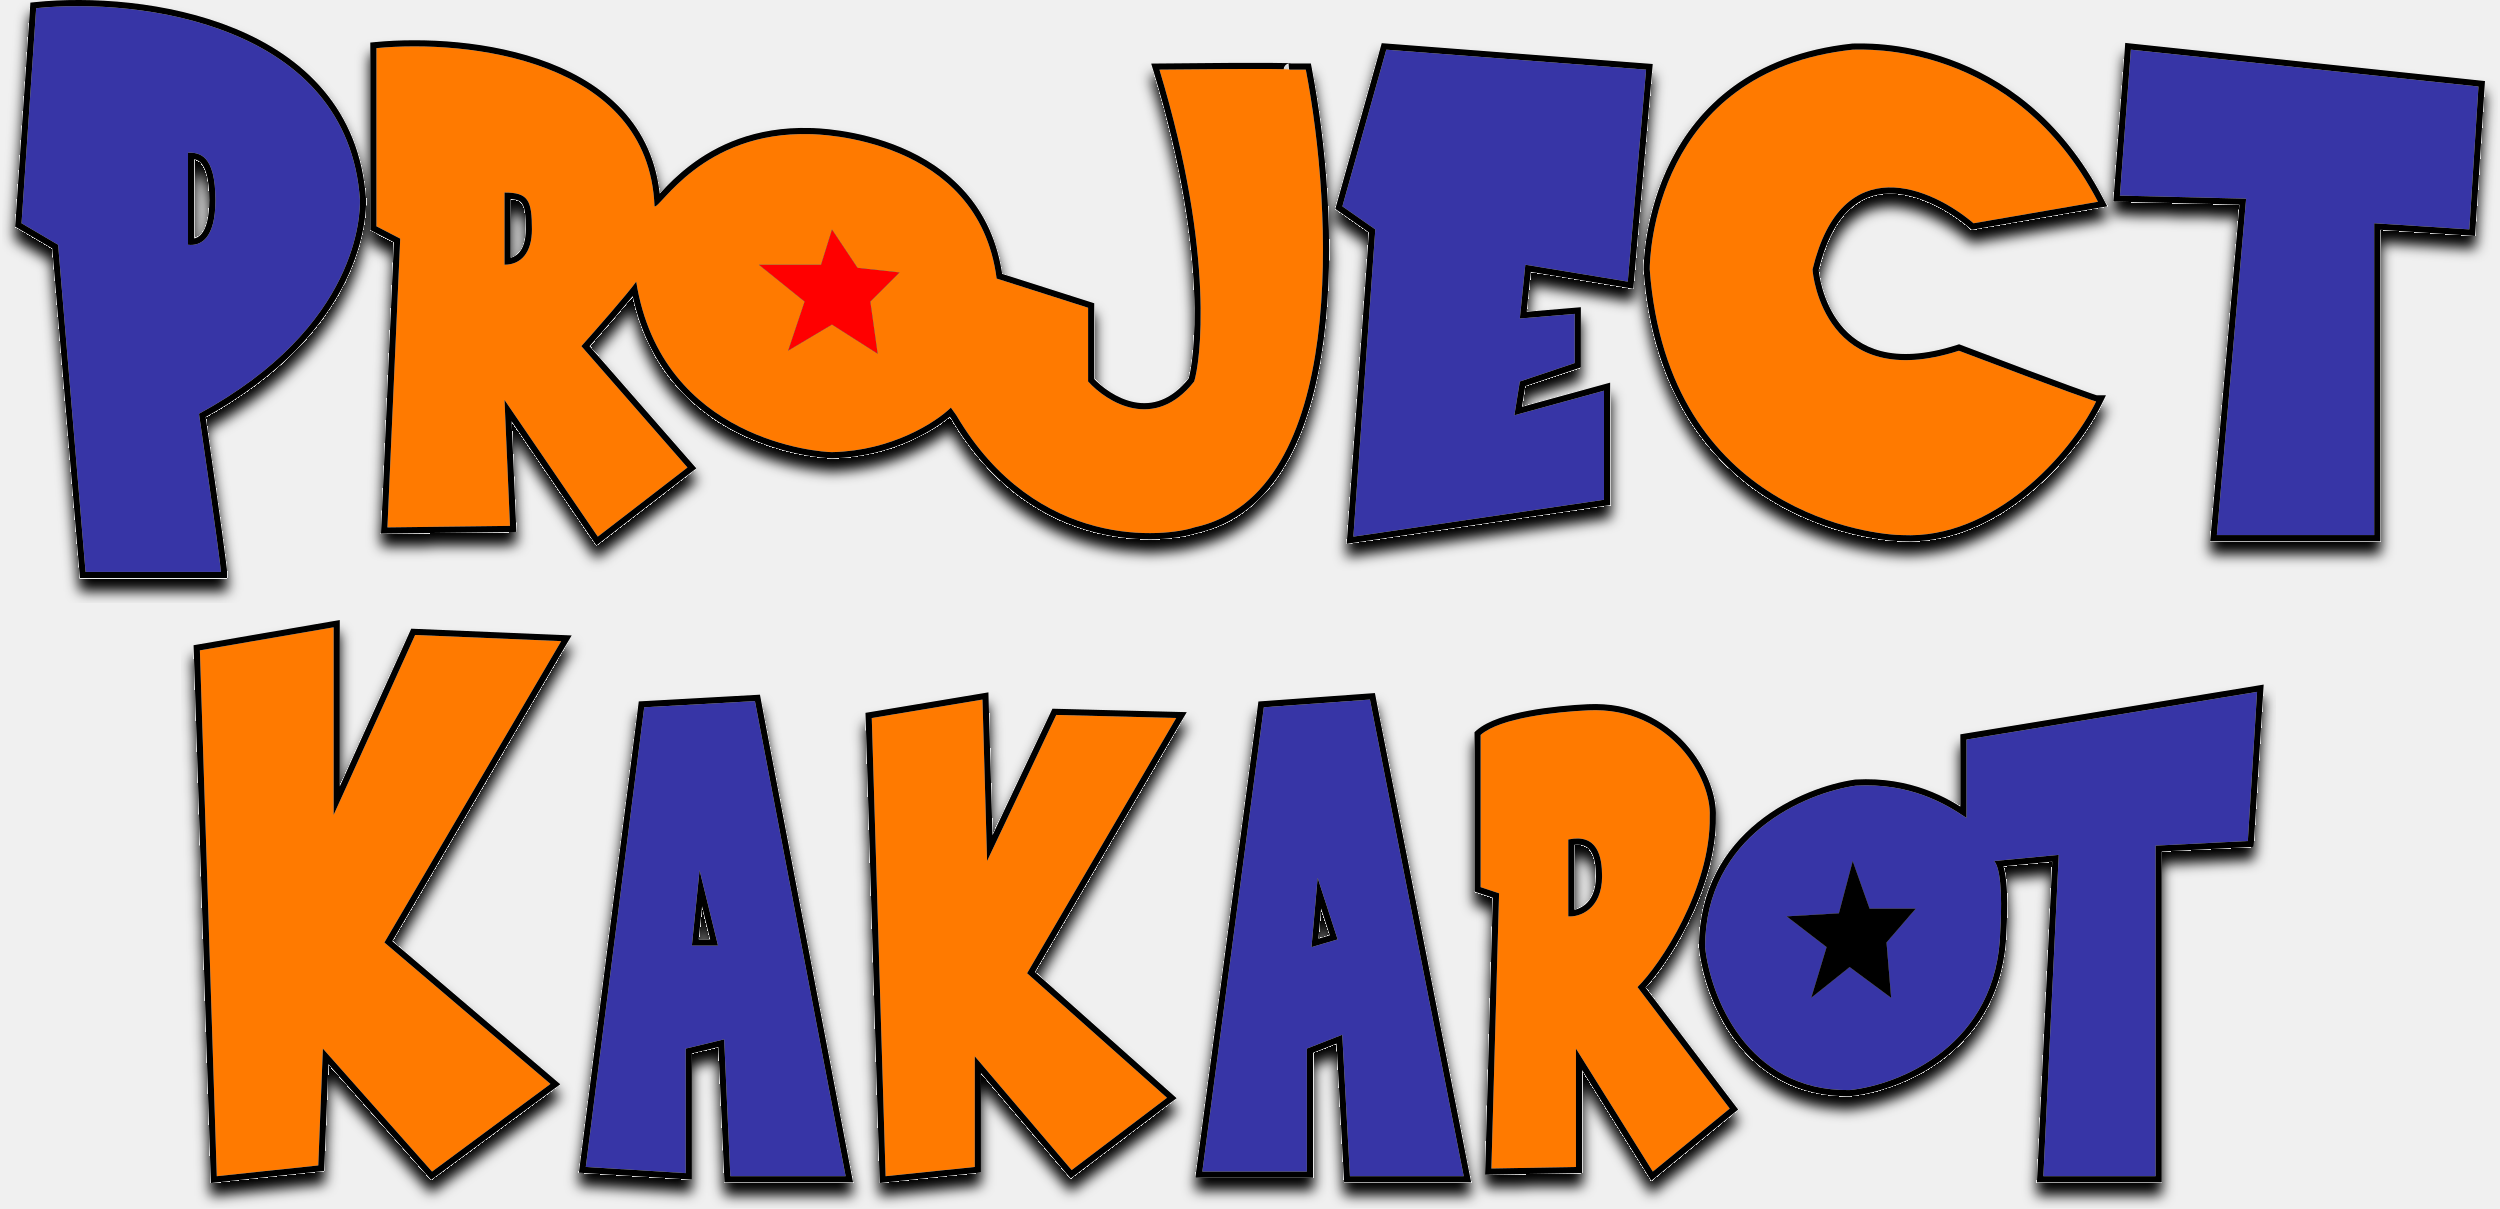
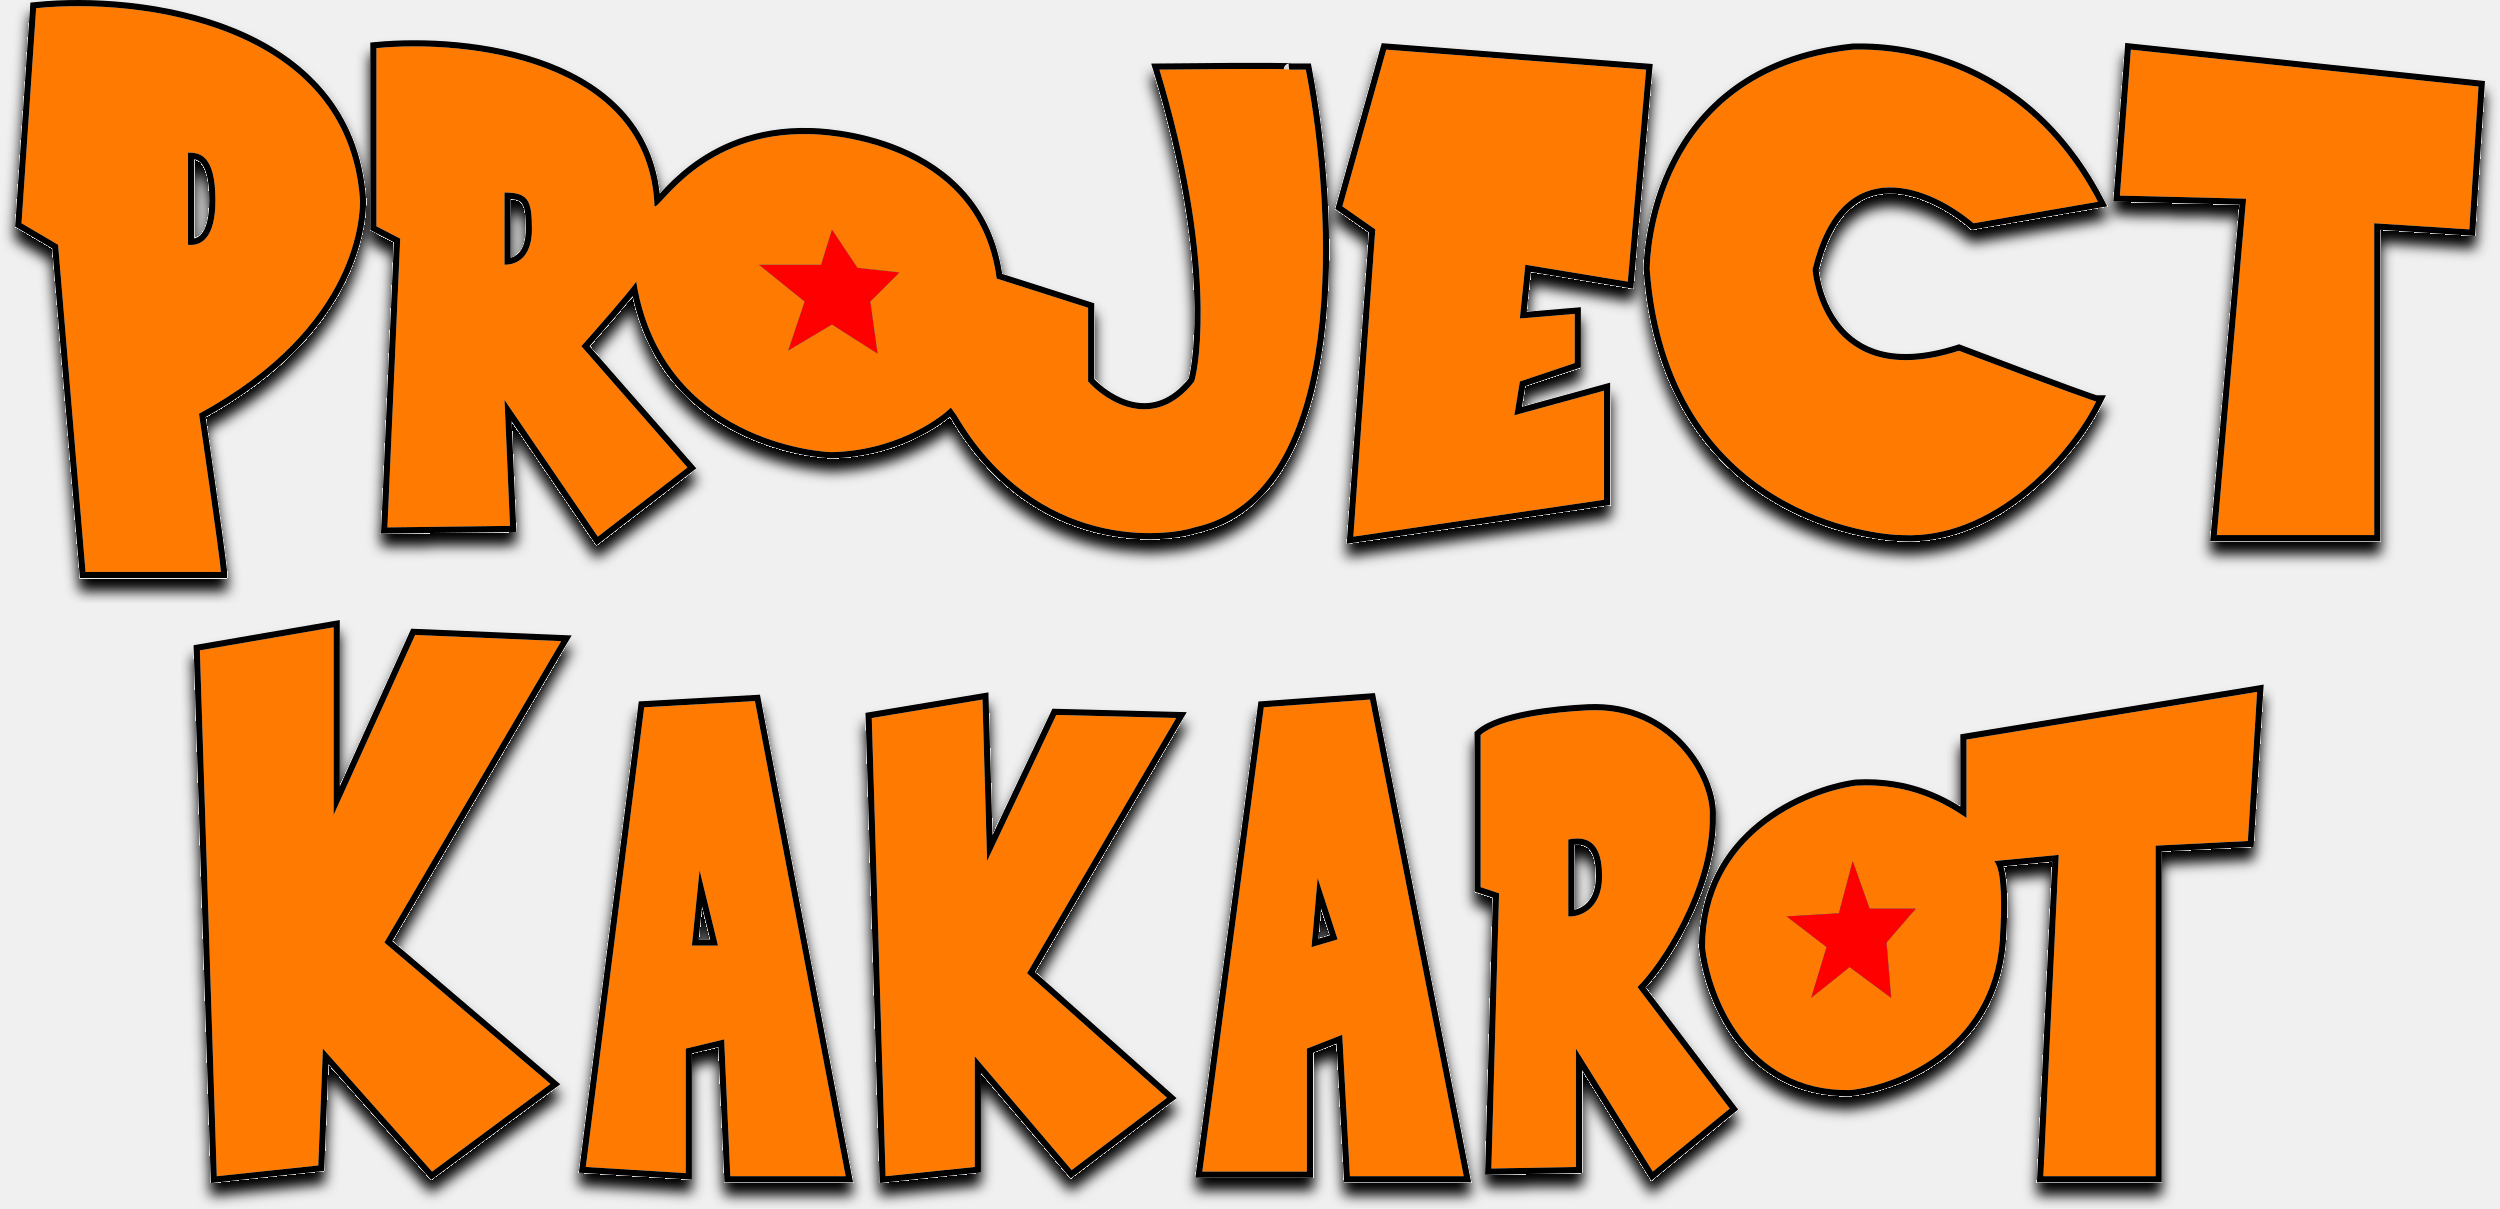
<svg xmlns="http://www.w3.org/2000/svg" width="813" height="393" viewBox="0 0 813 393" fill="none">
  <g filter="url(#filter0_d_2_2938)">
    <mask id="path-1-outside-1_2_2938" maskUnits="userSpaceOnUse" x="4" y="0" width="805" height="188" fill="black">
      <rect fill="white" x="4" width="805" height="188" />
      <path d="M266.987 86.09L270.557 74.601L278.886 87.089L292.57 88.588L283.051 98.079L285.43 115.064L270.557 105.573L256.278 114.065L261.633 98.079L246.76 86.09H266.987Z" />
      <path fill-rule="evenodd" clip-rule="evenodd" d="M324.101 90.586L353.848 100.078V124.056C359.996 130.883 375.504 140.441 388.354 124.056C390.139 118.561 395.494 83.593 377.051 22.648C414.175 22.248 420.679 22.481 419.291 22.648H424.646C433.371 67.773 438.329 160.723 388.354 171.513C379.43 174.51 337.19 179.506 311.013 135.046L309.228 132.548C304.468 137.211 290.071 146.636 270.557 147.035C266.987 147.035 215.228 143.538 206.899 91.585C204.043 95.582 193.81 107.238 189.051 112.566L223.557 152.031L194.405 174.51L164.063 130.051L165.848 171.014L125.987 171.513L130.152 77.598L122.418 73.602V15.654C151.768 12.823 210.944 19.151 212.848 67.108C214.633 68.106 228.316 42.63 263.418 43.629C265.797 43.629 318.152 44.628 324.101 90.586ZM270.557 74.601L266.987 86.09H246.76L261.633 98.079L256.278 114.065L270.557 105.573L285.43 115.064L283.051 98.079L292.57 88.588L278.886 87.089L270.557 74.601ZM164.063 86.09V62.611C171.797 62.611 172.987 65.109 172.987 74.601C172.987 82.204 169.418 86.09 164.063 86.09Z" />
      <path fill-rule="evenodd" clip-rule="evenodd" d="M71.848 186H27.823L18.899 79.596L7 72.603L11.759 2.666C45.671 -0.831 113.256 7.961 117.063 65.109C117.063 69.106 117.063 106.072 64.709 134.546C70.42 173.711 71.848 185.167 71.848 186ZM61.139 79.596V49.623C64.709 49.623 70.063 50.114 70.063 65.109C70.063 77.598 65.304 80.096 61.139 79.596Z" />
      <path d="M450.823 16.154L436.544 67.108L447.253 74.601L440.114 174.51L521.62 162.521V127.053L492.468 135.046L494.253 124.056L512.101 118.061V102.076L494.253 103.575L496.038 86.09L529.354 91.585L535.304 22.648L450.823 16.154Z" />
      <path d="M692.962 16.154L689.392 63.611L730.443 64.61L720.924 174.011H772.089V72.603L803.025 74.601L806 28.143L692.962 16.154Z" />
      <path d="M682.253 65.609L641.797 72.603C628.312 61.113 598.962 48.025 589.443 87.589C589.443 89.587 593.608 128.052 637.038 114.065C671.782 127.253 681.262 130.55 681.658 130.55C673.329 147.701 648.342 175.509 618.595 174.011C610.266 174.011 542.443 167.517 536.494 87.589C536.494 84.092 537.684 23.147 602.532 16.154C606.101 16.154 654.886 13.156 682.253 65.609Z" />
    </mask>
    <path d="M266.987 86.09L270.557 74.601L278.886 87.089L292.57 88.588L283.051 98.079L285.43 115.064L270.557 105.573L256.278 114.065L261.633 98.079L246.76 86.09H266.987Z" fill="#FF0000" />
    <path fill-rule="evenodd" clip-rule="evenodd" d="M324.101 90.586L353.848 100.078V124.056C359.996 130.883 375.504 140.441 388.354 124.056C390.139 118.561 395.494 83.593 377.051 22.648C414.175 22.248 420.679 22.481 419.291 22.648H424.646C433.371 67.773 438.329 160.723 388.354 171.513C379.43 174.51 337.19 179.506 311.013 135.046L309.228 132.548C304.468 137.211 290.071 146.636 270.557 147.035C266.987 147.035 215.228 143.538 206.899 91.585C204.043 95.582 193.81 107.238 189.051 112.566L223.557 152.031L194.405 174.51L164.063 130.051L165.848 171.014L125.987 171.513L130.152 77.598L122.418 73.602V15.654C151.768 12.823 210.944 19.151 212.848 67.108C214.633 68.106 228.316 42.63 263.418 43.629C265.797 43.629 318.152 44.628 324.101 90.586ZM270.557 74.601L266.987 86.09H246.76L261.633 98.079L256.278 114.065L270.557 105.573L285.43 115.064L283.051 98.079L292.57 88.588L278.886 87.089L270.557 74.601ZM164.063 86.09V62.611C171.797 62.611 172.987 65.109 172.987 74.601C172.987 82.204 169.418 86.09 164.063 86.09Z" fill="#FF7A00" />
-     <path fill-rule="evenodd" clip-rule="evenodd" d="M71.848 186H27.823L18.899 79.596L7 72.603L11.759 2.666C45.671 -0.831 113.256 7.961 117.063 65.109C117.063 69.106 117.063 106.072 64.709 134.546C70.42 173.711 71.848 185.167 71.848 186ZM61.139 79.596V49.623C64.709 49.623 70.063 50.114 70.063 65.109C70.063 77.598 65.304 80.096 61.139 79.596Z" fill="#3735A6" />
-     <path d="M450.823 16.154L436.544 67.108L447.253 74.601L440.114 174.51L521.62 162.521V127.053L492.468 135.046L494.253 124.056L512.101 118.061V102.076L494.253 103.575L496.038 86.09L529.354 91.585L535.304 22.648L450.823 16.154Z" fill="#3735A6" />
-     <path d="M692.962 16.154L689.392 63.611L730.443 64.61L720.924 174.011H772.089V72.603L803.025 74.601L806 28.143L692.962 16.154Z" fill="#3735A6" />
+     <path fill-rule="evenodd" clip-rule="evenodd" d="M71.848 186H27.823L18.899 79.596L7 72.603L11.759 2.666C45.671 -0.831 113.256 7.961 117.063 65.109C117.063 69.106 117.063 106.072 64.709 134.546C70.42 173.711 71.848 185.167 71.848 186ZM61.139 79.596V49.623C64.709 49.623 70.063 50.114 70.063 65.109C70.063 77.598 65.304 80.096 61.139 79.596Z" fill="#FF7A00" />
+     <path d="M450.823 16.154L436.544 67.108L447.253 74.601L440.114 174.51L521.62 162.521V127.053L492.468 135.046L494.253 124.056L512.101 118.061V102.076L494.253 103.575L496.038 86.09L529.354 91.585L535.304 22.648L450.823 16.154Z" fill="#FF7A00" />
+     <path d="M692.962 16.154L689.392 63.611L730.443 64.61L720.924 174.011H772.089V72.603L803.025 74.601L806 28.143L692.962 16.154Z" fill="#FF7A00" />
    <path d="M682.253 65.609L641.797 72.603C628.312 61.113 598.962 48.025 589.443 87.589C589.443 89.587 593.608 128.052 637.038 114.065C671.782 127.253 681.262 130.55 681.658 130.55C673.329 147.701 648.342 175.509 618.595 174.011C610.266 174.011 542.443 167.517 536.494 87.589C536.494 84.092 537.684 23.147 602.532 16.154C606.101 16.154 654.886 13.156 682.253 65.609Z" fill="#FF7A00" />
    <path d="M266.987 86.09V87.09H267.724L267.942 86.387L266.987 86.09ZM270.557 74.601L271.389 74.046L270.225 72.3L269.602 74.304L270.557 74.601ZM278.886 87.089L278.054 87.644L278.313 88.033L278.777 88.083L278.886 87.089ZM292.57 88.588L293.276 89.296L294.755 87.821L292.678 87.594L292.57 88.588ZM283.051 98.079L282.345 97.371L281.991 97.724L282.06 98.218L283.051 98.079ZM285.43 115.064L284.892 115.907L286.722 117.075L286.421 114.925L285.43 115.064ZM270.557 105.573L271.095 104.73L270.575 104.398L270.046 104.713L270.557 105.573ZM256.278 114.065L255.33 113.747L254.475 116.301L256.79 114.924L256.278 114.065ZM261.633 98.079L262.581 98.397L262.802 97.737L262.26 97.301L261.633 98.079ZM246.76 86.09V85.09H243.926L246.132 86.869L246.76 86.09ZM267.942 86.387L271.512 74.897L269.602 74.304L266.032 85.794L267.942 86.387ZM269.725 75.156L278.054 87.644L279.718 86.534L271.389 74.046L269.725 75.156ZM278.777 88.083L292.461 89.582L292.678 87.594L278.995 86.095L278.777 88.083ZM291.864 87.88L282.345 97.371L283.757 98.788L293.276 89.296L291.864 87.88ZM282.06 98.218L284.44 115.203L286.421 114.925L284.041 97.941L282.06 98.218ZM285.968 114.221L271.095 104.73L270.019 106.416L284.892 115.907L285.968 114.221ZM270.046 104.713L255.767 113.206L256.79 114.924L271.068 106.432L270.046 104.713ZM257.227 114.383L262.581 98.397L260.685 97.762L255.33 113.747L257.227 114.383ZM262.26 97.301L247.387 85.312L246.132 86.869L261.005 98.858L262.26 97.301ZM246.76 87.09H266.987V85.09H246.76V87.09ZM324.101 90.586L322.118 90.843L322.281 92.105L323.493 92.492L324.101 90.586ZM353.848 100.078H355.848V98.617L354.456 98.172L353.848 100.078ZM353.848 124.056H351.848V124.824L352.362 125.394L353.848 124.056ZM388.354 124.056L389.928 125.29L390.147 125.011L390.257 124.674L388.354 124.056ZM377.051 22.648L377.029 20.648L374.365 20.676L375.136 23.227L377.051 22.648ZM419.291 22.648L419.053 20.662L419.291 24.648V22.648ZM424.646 22.648L426.609 22.268L426.296 20.648H424.646V22.648ZM388.354 171.513L387.932 169.558L387.823 169.582L387.718 169.617L388.354 171.513ZM311.013 135.046L312.736 134.031L312.691 133.955L312.64 133.883L311.013 135.046ZM450.823 16.154L450.976 14.159L449.34 14.034L448.897 15.614L450.823 16.154ZM436.544 67.108L434.618 66.568L434.236 67.933L435.398 68.746L436.544 67.108ZM447.253 74.601L449.248 74.743L449.329 73.612L448.4 72.962L447.253 74.601ZM440.114 174.51L438.119 174.368L437.942 176.851L440.405 176.489L440.114 174.51ZM521.62 162.521L521.911 164.5L523.62 164.249V162.521H521.62ZM521.62 127.053H523.62V124.431L521.091 125.124L521.62 127.053ZM492.468 135.046L490.494 134.725L489.995 137.798L492.997 136.975L492.468 135.046ZM494.253 124.056L493.616 122.16L492.472 122.544L492.279 123.735L494.253 124.056ZM512.101 118.061L512.738 119.957L514.101 119.499V118.061H512.101ZM512.101 102.076H514.101V99.901L511.934 100.083L512.101 102.076ZM494.253 103.575L492.264 103.371L492.019 105.769L494.421 105.567L494.253 103.575ZM496.038 86.09L496.363 84.117L494.264 83.771L494.048 85.887L496.038 86.09ZM529.354 91.585L529.029 93.559L531.161 93.91L531.347 91.757L529.354 91.585ZM535.304 22.648L537.296 22.82L537.47 20.808L535.457 20.654L535.304 22.648ZM682.253 65.609L682.594 67.58L685.294 67.113L684.026 64.684L682.253 65.609ZM641.797 72.603L640.5 74.125L641.214 74.733L642.138 74.573L641.797 72.603ZM589.443 87.589L587.499 87.121L587.443 87.352V87.589H589.443ZM637.038 114.065L637.748 112.195L637.092 111.946L636.425 112.161L637.038 114.065ZM681.658 130.55L683.457 131.424L684.853 128.55H681.658V130.55ZM618.595 174.011L618.696 172.013L618.645 172.011H618.595V174.011ZM536.494 87.589H534.494V87.663L534.499 87.737L536.494 87.589ZM602.532 16.154V14.153H602.424L602.317 14.165L602.532 16.154ZM692.962 16.154L693.173 14.165L691.122 13.947L690.968 16.003L692.962 16.154ZM689.392 63.611L687.398 63.461L687.24 65.559L689.344 65.61L689.392 63.611ZM730.443 64.61L732.436 64.783L732.62 62.662L730.492 62.61L730.443 64.61ZM720.924 174.011L718.932 173.837L718.742 176.011H720.924V174.011ZM772.089 174.011V176.011H774.089V174.011H772.089ZM772.089 72.603L772.218 70.607L770.089 70.469V72.603H772.089ZM803.025 74.601L802.896 76.597L804.893 76.725L805.021 74.728L803.025 74.601ZM806 28.143L807.996 28.27L808.118 26.356L806.211 26.154L806 28.143ZM61.139 49.623V47.623H59.139V49.623H61.139ZM61.139 79.596H59.139V81.371L60.901 81.582L61.139 79.596ZM71.848 186V188H73.848V186H71.848ZM27.823 186L25.83 186.167L25.983 188H27.823V186ZM18.899 79.596L20.892 79.429L20.805 78.397L19.912 77.872L18.899 79.596ZM7 72.603L5.005 72.467L4.921 73.7L5.987 74.327L7 72.603ZM11.759 2.666L11.554 0.676L9.879 0.849L9.764 2.53L11.759 2.666ZM117.063 65.109H119.063V65.043L119.059 64.976L117.063 65.109ZM64.709 134.546L63.753 132.79L62.529 133.456L62.73 134.835L64.709 134.546ZM309.228 132.548L310.855 131.386L309.497 129.485L307.828 131.12L309.228 132.548ZM270.557 147.035V149.035H270.577L270.598 149.035L270.557 147.035ZM206.899 91.585L208.874 91.269L208.103 86.46L205.271 90.422L206.899 91.585ZM189.051 112.566L187.559 111.234L186.382 112.552L187.545 113.883L189.051 112.566ZM223.557 152.031L224.778 153.615L226.463 152.316L225.063 150.714L223.557 152.031ZM194.405 174.51L192.753 175.638L193.948 177.388L195.626 176.094L194.405 174.51ZM164.063 130.051L165.715 128.923L161.76 123.127L162.065 130.138L164.063 130.051ZM165.848 171.014L165.873 173.013L167.936 172.988L167.846 170.926L165.848 171.014ZM125.987 171.513L123.989 171.424L123.896 173.539L126.012 173.513L125.987 171.513ZM130.152 77.598L132.15 77.687L132.207 76.409L131.07 75.821L130.152 77.598ZM122.418 73.602H120.418V74.819L121.5 75.378L122.418 73.602ZM122.418 15.654L122.226 13.663L120.418 13.838V15.654H122.418ZM212.848 67.108L210.85 67.187L210.894 68.306L211.871 68.853L212.848 67.108ZM263.418 43.629L263.361 45.628L263.389 45.629H263.418V43.629ZM164.063 62.611V60.611H162.063V62.611H164.063ZM164.063 86.09H162.063V88.09H164.063V86.09ZM323.493 92.492L353.24 101.983L354.456 98.172L324.709 88.681L323.493 92.492ZM351.848 100.078V124.056H355.848V100.078H351.848ZM352.362 125.394C355.621 129.014 361.398 133.423 368.212 134.725C371.657 135.383 375.378 135.247 379.129 133.793C382.876 132.341 386.534 129.619 389.928 125.29L386.781 122.822C383.75 126.686 380.65 128.914 377.683 130.064C374.72 131.213 371.77 131.333 368.963 130.796C363.274 129.709 358.223 125.925 355.334 122.718L352.362 125.394ZM390.257 124.674C391.254 121.602 393.035 111.215 392.286 94.058C391.535 76.838 388.233 52.694 378.965 22.068L375.136 23.227C384.311 53.546 387.554 77.359 388.29 94.233C389.029 111.17 387.239 121.015 386.452 123.438L390.257 124.674ZM377.072 24.648C395.632 24.448 406.526 24.406 412.603 24.435C415.648 24.45 417.462 24.482 418.419 24.52C418.958 24.541 419.088 24.56 419.037 24.551C419.016 24.547 418.961 24.536 418.889 24.516C418.846 24.504 418.655 24.451 418.435 24.32C418.387 24.292 417.349 23.706 417.47 22.421C417.526 21.824 417.827 21.424 418.018 21.225C418.208 21.028 418.395 20.915 418.489 20.863C418.679 20.759 418.84 20.713 418.882 20.701C418.946 20.683 418.995 20.673 419.015 20.669C419.056 20.661 419.074 20.659 419.053 20.662L419.529 24.633C419.595 24.625 419.685 24.613 419.78 24.595C419.788 24.593 420.099 24.543 420.417 24.368C420.517 24.314 420.708 24.199 420.9 23.998C421.094 23.797 421.396 23.395 421.452 22.795C421.574 21.504 420.531 20.913 420.475 20.879C420.246 20.743 420.04 20.685 419.978 20.667C419.887 20.641 419.808 20.625 419.758 20.616C419.472 20.564 419.031 20.541 418.576 20.523C417.544 20.482 415.671 20.45 412.623 20.435C406.514 20.406 395.594 20.448 377.029 20.648L377.072 24.648ZM419.291 24.648H424.646V20.648H419.291V24.648ZM422.682 23.027C427.02 45.463 430.409 79.754 426.529 109.699C424.589 124.675 420.848 138.419 414.611 149.033C408.401 159.601 399.763 167.004 387.932 169.558L388.777 173.468C401.934 170.627 411.416 162.365 418.059 151.06C424.676 139.801 428.52 125.465 430.496 110.213C434.449 79.704 430.997 44.958 426.609 22.268L422.682 23.027ZM387.718 169.617C383.622 170.993 371.229 172.975 356.663 169.142C342.189 165.333 325.539 155.776 312.736 134.031L309.289 136.061C322.664 158.776 340.222 168.951 355.644 173.01C370.973 177.044 384.163 175.031 388.991 173.409L387.718 169.617ZM448.897 15.614L434.618 66.568L438.47 67.647L452.749 16.693L448.897 15.614ZM435.398 68.746L446.107 76.239L448.4 72.962L437.691 65.469L435.398 68.746ZM445.258 74.458L438.119 174.368L442.109 174.653L449.248 74.743L445.258 74.458ZM440.405 176.489L521.911 164.5L521.329 160.542L439.823 172.532L440.405 176.489ZM523.62 162.521V127.053H519.62V162.521H523.62ZM521.091 125.124L491.94 133.117L492.997 136.975L522.149 128.982L521.091 125.124ZM494.443 135.367L496.227 124.377L492.279 123.735L490.494 134.725L494.443 135.367ZM494.89 125.952L512.738 119.957L511.465 116.165L493.616 122.16L494.89 125.952ZM514.101 118.061V102.076H510.101V118.061H514.101ZM511.934 100.083L494.086 101.582L494.421 105.567L512.269 104.069L511.934 100.083ZM496.243 103.778L498.028 86.293L494.048 85.887L492.264 103.371L496.243 103.778ZM495.713 88.064L529.029 93.559L529.68 89.612L496.363 84.117L495.713 88.064ZM531.347 91.757L537.296 22.82L533.311 22.476L527.362 91.413L531.347 91.757ZM535.457 20.654L450.976 14.159L450.669 18.148L535.151 24.642L535.457 20.654ZM681.912 63.638L641.457 70.632L642.138 74.573L682.594 67.58L681.912 63.638ZM643.095 71.08C636.204 65.21 625.023 58.697 614.086 58.951C608.528 59.08 603.05 60.962 598.353 65.502C593.693 70.007 589.934 76.998 587.499 87.121L591.388 88.057C593.711 78.398 597.191 72.188 601.133 68.379C605.038 64.604 609.525 63.058 614.179 62.95C623.669 62.73 633.905 68.506 640.5 74.125L643.095 71.08ZM587.443 87.589C587.443 88.329 587.747 91.301 588.852 95.095C589.968 98.924 591.943 103.743 595.39 108.068C598.856 112.417 603.805 116.254 610.781 118.047C617.736 119.835 626.535 119.549 637.651 115.969L636.425 112.161C625.826 115.575 617.818 115.726 611.777 114.173C605.758 112.626 601.522 109.344 598.518 105.575C595.495 101.782 593.715 97.485 592.693 93.976C592.183 92.229 591.868 90.697 591.681 89.551C591.587 88.979 591.526 88.507 591.489 88.159C591.471 87.984 591.459 87.844 591.451 87.74C591.443 87.627 591.443 87.583 591.443 87.589H587.443ZM636.328 115.935C653.704 122.53 664.768 126.655 671.542 129.131C674.927 130.369 677.247 131.198 678.75 131.719C679.5 131.978 680.058 132.165 680.447 132.289C680.639 132.35 680.807 132.401 680.944 132.439C681.011 132.457 681.09 132.477 681.17 132.495C681.198 132.501 681.408 132.55 681.658 132.55V128.55C681.8 128.55 681.906 128.566 681.935 128.571C681.978 128.577 682.008 128.584 682.018 128.586C682.037 128.59 682.036 128.59 682.003 128.581C681.94 128.564 681.83 128.531 681.657 128.476C681.317 128.368 680.797 128.194 680.06 127.939C678.588 127.429 676.292 126.609 672.915 125.375C666.164 122.906 655.116 118.788 637.748 112.195L636.328 115.935ZM679.859 129.676C675.824 137.985 667.681 148.993 656.9 157.72C646.118 166.446 632.906 172.729 618.696 172.013L618.494 176.008C634.031 176.791 648.185 169.919 659.417 160.829C670.648 151.738 679.163 140.267 683.457 131.424L679.859 129.676ZM618.595 172.011C614.689 172.011 596.045 170.439 577.706 159.073C559.487 147.782 541.414 126.741 538.488 87.441L534.499 87.737C537.523 128.365 556.336 150.535 575.598 162.473C594.74 174.336 614.172 176.011 618.595 176.011V172.011ZM538.494 87.589C538.494 85.975 538.781 70.229 546.978 54.088C555.114 38.068 571.075 21.558 602.746 18.142L602.317 14.165C569.14 17.743 552.083 35.202 543.411 52.277C534.802 69.231 534.494 85.706 534.494 87.589H538.494ZM602.532 18.154C606.07 18.154 653.695 15.197 680.48 66.534L684.026 64.684C656.077 11.116 606.132 14.153 602.532 14.153V18.154ZM690.968 16.003L687.398 63.461L691.387 63.761L694.956 16.303L690.968 16.003ZM689.344 65.61L730.394 66.609L730.492 62.61L689.441 61.611L689.344 65.61ZM728.451 64.436L718.932 173.837L722.917 174.184L732.436 64.783L728.451 64.436ZM720.924 176.011H772.089V172.011H720.924V176.011ZM774.089 174.011V72.603H770.089V174.011H774.089ZM771.96 74.598L802.896 76.597L803.154 72.605L772.218 70.607L771.96 74.598ZM805.021 74.728L807.996 28.27L804.004 28.015L801.029 74.473L805.021 74.728ZM806.211 26.154L693.173 14.165L692.751 18.142L805.789 30.131L806.211 26.154ZM59.139 49.623V79.596H63.139V49.623H59.139ZM71.848 184H27.823V188H71.848V184ZM29.816 185.833L20.892 79.429L16.906 79.763L25.83 186.167L29.816 185.833ZM19.912 77.872L8.013 70.878L5.987 74.327L17.885 81.32L19.912 77.872ZM8.995 72.738L13.755 2.801L9.764 2.53L5.005 72.467L8.995 72.738ZM11.965 4.655C28.693 2.93 53.715 4.25 74.938 12.995C96.078 21.705 113.229 37.651 115.068 65.242L119.059 64.976C117.09 35.419 98.545 18.395 76.462 9.296C54.463 0.232 28.738 -1.096 11.554 0.676L11.965 4.655ZM115.063 65.109C115.063 66.945 115.082 76.845 108.724 89.766C102.374 102.673 89.59 118.738 63.753 132.79L65.664 136.303C92.182 121.881 105.576 105.226 112.314 91.532C119.045 77.851 119.063 67.27 119.063 65.109H115.063ZM62.73 134.835C65.585 154.414 67.369 167.063 68.439 174.918C68.974 178.846 69.329 181.571 69.551 183.362C69.662 184.259 69.738 184.915 69.787 185.369C69.841 185.877 69.848 186.026 69.848 186H73.848C73.848 185.633 73.734 184.593 73.521 182.871C73.296 181.057 72.938 178.314 72.402 174.378C71.33 166.505 69.544 153.843 66.688 134.258L62.73 134.835ZM312.64 133.883L310.855 131.386L307.601 133.711L309.385 136.209L312.64 133.883ZM307.828 131.12C303.378 135.479 289.45 144.648 270.516 145.036L270.598 149.035C290.692 148.623 305.558 138.943 310.627 133.977L307.828 131.12ZM270.557 145.035C268.997 145.035 255.497 144.2 241.422 137.012C227.442 129.871 212.917 116.491 208.874 91.269L204.924 91.902C209.209 118.632 224.729 132.977 239.603 140.574C254.383 148.122 268.547 149.035 270.557 149.035V145.035ZM205.271 90.422C202.495 94.308 192.355 105.865 187.559 111.234L190.542 113.899C195.265 108.611 205.591 96.856 208.526 92.748L205.271 90.422ZM187.545 113.883L222.051 153.347L225.063 150.714L190.556 111.25L187.545 113.883ZM222.336 150.447L193.184 172.927L195.626 176.094L224.778 153.615L222.336 150.447ZM196.057 173.383L165.715 128.923L162.411 131.178L192.753 175.638L196.057 173.383ZM162.065 130.138L163.85 171.101L167.846 170.926L166.061 129.964L162.065 130.138ZM165.823 169.014L125.962 169.513L126.012 173.513L165.873 173.013L165.823 169.014ZM127.985 171.602L132.15 77.687L128.154 77.509L123.989 171.424L127.985 171.602ZM131.07 75.821L123.336 71.825L121.5 75.378L129.234 79.375L131.07 75.821ZM124.418 73.602V15.654H120.418V73.602H124.418ZM122.61 17.645C137.091 16.248 158.886 17.126 177.205 24.201C195.446 31.246 209.94 44.271 210.85 67.187L214.847 67.028C213.852 41.987 197.807 27.87 178.646 20.47C159.563 13.1 137.095 12.229 122.226 13.663L122.61 17.645ZM211.871 68.853C212.488 69.198 213.104 69.168 213.514 69.071C213.897 68.98 214.202 68.809 214.397 68.685C214.789 68.436 215.168 68.091 215.491 67.775C216.149 67.133 217.033 66.151 218.029 65.084C220.081 62.884 222.967 59.918 226.851 56.959C234.594 51.059 246.354 45.144 263.361 45.628L263.475 41.63C245.381 41.114 232.748 47.438 224.427 53.777C220.28 56.937 217.216 60.091 215.104 62.356C214.017 63.521 213.266 64.358 212.697 64.913C212.563 65.044 212.457 65.142 212.373 65.213C212.286 65.287 212.248 65.312 212.252 65.31C212.255 65.307 212.283 65.29 212.331 65.267C212.378 65.245 212.466 65.209 212.588 65.18C212.839 65.12 213.32 65.079 213.825 65.362L211.871 68.853ZM263.418 45.629C264.491 45.629 277.866 45.871 291.64 51.714C305.337 57.525 319.261 68.778 322.118 90.843L326.085 90.329C322.992 66.436 307.764 54.21 293.202 48.032C278.716 41.886 264.724 41.629 263.418 41.629V45.629ZM162.063 62.611V86.09H166.063V62.611H162.063ZM164.063 88.09C167.263 88.09 170.096 86.906 172.085 84.458C174.031 82.064 174.987 78.687 174.987 74.601H170.987C170.987 78.118 170.159 80.486 168.981 81.936C167.847 83.332 166.218 84.09 164.063 84.09V88.09ZM174.987 74.601C174.987 72.207 174.914 70.151 174.659 68.43C174.405 66.715 173.949 65.167 173.066 63.902C171.181 61.203 167.984 60.611 164.063 60.611V64.612C167.876 64.612 169.141 65.269 169.786 66.192C170.167 66.738 170.492 67.594 170.702 69.016C170.912 70.434 170.987 72.249 170.987 74.601H174.987ZM60.901 81.582C63.504 81.894 66.483 81.255 68.72 78.478C70.852 75.832 72.063 71.535 72.063 65.109H68.063C68.063 71.172 66.895 74.368 65.606 75.969C64.422 77.438 62.939 77.798 61.377 77.61L60.901 81.582ZM72.063 65.109C72.063 57.484 70.724 52.976 68.431 50.41C66.027 47.72 62.99 47.623 61.139 47.623V51.623C62.858 51.623 64.283 51.772 65.449 53.076C66.725 54.505 68.063 57.74 68.063 65.109H72.063Z" fill="black" mask="url(#path-1-outside-1_2_2938)" />
  </g>
  <g filter="url(#filter1_d_2_2938)">
    <mask id="path-3-outside-2_2_2938" maskUnits="userSpaceOnUse" x="62" y="201" width="675" height="184" fill="black">
      <rect fill="white" x="62" y="201" width="675" height="184" />
      <path d="M65 211.5L70.5 382.5L103.5 379L105 341L140.5 381L179 352.5L125 306.5L182.5 208.5L135 206.5L108.5 265V204L65 211.5Z" />
      <path fill-rule="evenodd" clip-rule="evenodd" d="M209.5 230L245.5 228L275 382.5H237.5L235.5 338L223 341V381.5L190.5 379.5L209.5 230ZM233.5 307.5L227.5 283L225 307.5H233.5Z" />
      <path d="M283.5 233.5L319.5 227.5L321 280L343.5 232.5L382.5 233.5L334 316.5L379.5 357L348.5 380.5L317 343.5V379.5L288 382.5L283.5 233.5Z" />
      <path fill-rule="evenodd" clip-rule="evenodd" d="M411 230L445.5 227.5L476 382.5H439L436.5 336.5L425 341V381H391L411 230ZM435 305.5L428.5 285.5L426.5 308L435 305.5Z" />
      <path fill-rule="evenodd" clip-rule="evenodd" d="M481.5 239V288.5L487.5 290.5L485 380L512.5 379.5V341L537.5 381L562.5 360.5L532.5 321C540 313.667 556.4 288.7 556 265.5C556.667 253.333 543.5 229.714 516.5 231C506 231.5 487.9 233.4 481.5 239ZM510 298V273C519.5 271 521 278.5 521 285C521 295.8 513.5 298.333 510 298Z" />
      <path fill-rule="evenodd" clip-rule="evenodd" d="M603.5 255.5C587.167 257.833 554.5 271.6 554.5 308C556.167 323.667 567.9 354.9 601.5 354.5C617.5 352.833 649.7 340.1 650.5 302.5C650.833 296.833 651.3 283.2 648.5 280L669.5 278L664.5 382.5H701V275L731 273.5L734 225L639.5 240.5V266C632.667 261.317 621 254.5 603.5 255.5ZM608 295.5L602.5 280L598 297L581 298L594 308L589 324.5L601.5 314.5L615 324.5L613.5 306.5L623 295.5H608Z" />
      <path d="M602.5 280L608 295.5H623L613.5 306.5L615 324.5L601.5 314.5L589 324.5L594 308L581 298L598 297L602.5 280Z" />
    </mask>
    <path d="M65 211.5L70.5 382.5L103.5 379L105 341L140.5 381L179 352.5L125 306.5L182.5 208.5L135 206.5L108.5 265V204L65 211.5Z" fill="#FF7A00" />
-     <path fill-rule="evenodd" clip-rule="evenodd" d="M209.5 230L245.5 228L275 382.5H237.5L235.5 338L223 341V381.5L190.5 379.5L209.5 230ZM233.5 307.5L227.5 283L225 307.5H233.5Z" fill="#3735A6" />
+     <path fill-rule="evenodd" clip-rule="evenodd" d="M209.5 230L245.5 228L275 382.5H237.5L235.5 338L223 341V381.5L190.5 379.5L209.5 230ZM233.5 307.5L227.5 283L225 307.5H233.5Z" fill="#FF7A00" />
    <path d="M283.5 233.5L319.5 227.5L321 280L343.5 232.5L382.5 233.5L334 316.5L379.5 357L348.5 380.5L317 343.5V379.5L288 382.5L283.5 233.5Z" fill="#FF7A00" />
-     <path fill-rule="evenodd" clip-rule="evenodd" d="M411 230L445.5 227.5L476 382.5H439L436.5 336.5L425 341V381H391L411 230ZM435 305.5L428.5 285.5L426.5 308L435 305.5Z" fill="#3735A6" />
+     <path fill-rule="evenodd" clip-rule="evenodd" d="M411 230L445.5 227.5L476 382.5H439L436.5 336.5L425 341V381H391L411 230ZM435 305.5L428.5 285.5L426.5 308L435 305.5Z" fill="#FF7A00" />
    <path fill-rule="evenodd" clip-rule="evenodd" d="M481.5 239V288.5L487.5 290.5L485 380L512.5 379.5V341L537.5 381L562.5 360.5L532.5 321C540 313.667 556.4 288.7 556 265.5C556.667 253.333 543.5 229.714 516.5 231C506 231.5 487.9 233.4 481.5 239ZM510 298V273C519.5 271 521 278.5 521 285C521 295.8 513.5 298.333 510 298Z" fill="#FF7A00" />
-     <path fill-rule="evenodd" clip-rule="evenodd" d="M603.5 255.5C587.167 257.833 554.5 271.6 554.5 308C556.167 323.667 567.9 354.9 601.5 354.5C617.5 352.833 649.7 340.1 650.5 302.5C650.833 296.833 651.3 283.2 648.5 280L669.5 278L664.5 382.5H701V275L731 273.5L734 225L639.5 240.5V266C632.667 261.317 621 254.5 603.5 255.5ZM608 295.5L602.5 280L598 297L581 298L594 308L589 324.5L601.5 314.5L615 324.5L613.5 306.5L623 295.5H608Z" fill="#3735A6" />
-     <path d="M602.5 280L608 295.5H623L613.5 306.5L615 324.5L601.5 314.5L589 324.5L594 308L581 298L598 297L602.5 280Z" fill="black" />
+     <path fill-rule="evenodd" clip-rule="evenodd" d="M603.5 255.5C587.167 257.833 554.5 271.6 554.5 308C556.167 323.667 567.9 354.9 601.5 354.5C617.5 352.833 649.7 340.1 650.5 302.5C650.833 296.833 651.3 283.2 648.5 280L669.5 278L664.5 382.5H701V275L731 273.5L734 225L639.5 240.5V266C632.667 261.317 621 254.5 603.5 255.5ZM608 295.5L602.5 280L598 297L581 298L594 308L589 324.5L601.5 314.5L615 324.5L613.5 306.5L623 295.5H608Z" fill="#FF7A00" />
+     <path d="M602.5 280L608 295.5H623L613.5 306.5L615 324.5L601.5 314.5L589 324.5L594 308L581 298L598 297L602.5 280Z" fill="#FF0000" />
    <path d="M602.5 280L603.442 279.666L602.361 276.618L601.533 279.744L602.5 280ZM608 295.5L607.058 295.834L607.294 296.5H608V295.5ZM623 295.5L623.757 296.154L625.185 294.5H623V295.5ZM613.5 306.5L612.743 305.846L612.469 306.164L612.503 306.583L613.5 306.5ZM615 324.5L614.405 325.304L616.18 326.619L615.997 324.417L615 324.5ZM601.5 314.5L602.095 313.696L601.477 313.238L600.875 313.719L601.5 314.5ZM589 324.5L588.043 324.21L587.108 327.294L589.625 325.281L589 324.5ZM594 308L594.957 308.29L595.157 307.629L594.61 307.207L594 308ZM581 298L580.941 297.002L578.267 297.159L580.39 298.793L581 298ZM598 297L598.059 297.998L598.781 297.956L598.967 297.256L598 297ZM601.558 280.334L607.058 295.834L608.942 295.166L603.442 279.666L601.558 280.334ZM608 296.5H623V294.5H608V296.5ZM622.243 294.846L612.743 305.846L614.257 307.154L623.757 296.154L622.243 294.846ZM612.503 306.583L614.003 324.583L615.997 324.417L614.497 306.417L612.503 306.583ZM615.595 323.696L602.095 313.696L600.905 315.304L614.405 325.304L615.595 323.696ZM600.875 313.719L588.375 323.719L589.625 325.281L602.125 315.281L600.875 313.719ZM589.957 324.79L594.957 308.29L593.043 307.71L588.043 324.21L589.957 324.79ZM594.61 307.207L581.61 297.207L580.39 298.793L593.39 308.793L594.61 307.207ZM581.059 298.998L598.059 297.998L597.941 296.002L580.941 297.002L581.059 298.998ZM598.967 297.256L603.467 280.256L601.533 279.744L597.033 296.744L598.967 297.256ZM65 211.5L64.66 209.529L62.945 209.825L63.001 211.564L65 211.5ZM70.5 382.5L68.501 382.564L68.57 384.716L70.711 384.489L70.5 382.5ZM103.5 379L103.711 380.989L105.43 380.806L105.498 379.079L103.5 379ZM105 341L106.496 339.672L103.198 335.956L103.002 340.921L105 341ZM140.5 381L139.004 382.328L140.219 383.696L141.69 382.607L140.5 381ZM179 352.5L180.19 354.107L182.213 352.61L180.297 350.978L179 352.5ZM125 306.5L123.275 305.488L122.426 306.935L123.703 308.022L125 306.5ZM182.5 208.5L184.225 209.512L185.909 206.642L182.584 206.502L182.5 208.5ZM135 206.5L135.084 204.502L133.735 204.445L133.178 205.675L135 206.5ZM108.5 265H106.5L110.322 265.825L108.5 265ZM108.5 204H110.5V201.626L108.16 202.029L108.5 204ZM209.5 230L209.389 228.003L207.726 228.095L207.516 229.748L209.5 230ZM245.5 228L247.465 227.625L247.136 225.906L245.389 226.003L245.5 228ZM275 382.5V384.5H277.418L276.965 382.125L275 382.5ZM237.5 382.5L235.502 382.59L235.588 384.5H237.5V382.5ZM235.5 338L237.498 337.91L237.389 335.49L235.033 336.055L235.5 338ZM223 341L222.533 339.055L221 339.423V341H223ZM223 381.5L222.877 383.496L225 383.627V381.5H223ZM190.5 379.5L188.516 379.248L188.247 381.365L190.377 381.496L190.5 379.5ZM227.5 283L229.443 282.524L225.51 282.797L227.5 283ZM233.5 307.5V309.5H236.049L235.443 307.024L233.5 307.5ZM225 307.5L223.01 307.297L222.786 309.5H225V307.5ZM283.5 233.5L283.171 231.527L281.448 231.814L281.501 233.56L283.5 233.5ZM319.5 227.5L321.499 227.443L321.434 225.15L319.171 225.527L319.5 227.5ZM321 280L319.001 280.057L322.807 280.856L321 280ZM343.5 232.5L343.551 230.501L342.25 230.467L341.693 231.644L343.5 232.5ZM382.5 233.5L384.227 234.509L385.934 231.587L382.551 231.501L382.5 233.5ZM334 316.5L332.273 315.491L331.447 316.905L332.67 317.994L334 316.5ZM379.5 357L380.708 358.594L382.647 357.124L380.83 355.506L379.5 357ZM348.5 380.5L346.977 381.796L348.202 383.235L349.708 382.094L348.5 380.5ZM317 343.5L318.523 342.204L315 338.066V343.5H317ZM317 379.5L317.206 381.489L319 381.304V379.5H317ZM288 382.5L286.001 382.56L286.066 384.711L288.206 384.489L288 382.5ZM411 230L410.855 228.005L409.231 228.123L409.017 229.737L411 230ZM445.5 227.5L447.462 227.114L447.121 225.377L445.355 225.505L445.5 227.5ZM476 382.5V384.5H478.432L477.962 382.114L476 382.5ZM439 382.5L437.003 382.609L437.106 384.5H439V382.5ZM436.5 336.5L438.497 336.391L438.347 333.63L435.771 334.638L436.5 336.5ZM425 341L424.271 339.138L423 339.635V341H425ZM425 381V383H427V381H425ZM391 381L389.017 380.737L388.718 383H391V381ZM428.5 285.5L430.402 284.882L426.508 285.323L428.5 285.5ZM435 305.5L435.564 307.419L437.538 306.838L436.902 304.882L435 305.5ZM426.5 308L424.508 307.823L424.248 310.747L427.064 309.919L426.5 308ZM481.5 239L480.183 237.495L479.5 238.092V239H481.5ZM481.5 288.5H479.5V289.942L480.868 290.397L481.5 288.5ZM487.5 290.5L489.499 290.556L489.541 289.072L488.132 288.603L487.5 290.5ZM485 380L483.001 379.944L482.942 382.038L485.036 382L485 380ZM512.5 379.5L512.536 381.5L514.5 381.464V379.5H512.5ZM512.5 341L514.196 339.94L510.5 334.026V341H512.5ZM537.5 381L535.804 382.06L537.009 383.989L538.768 382.547L537.5 381ZM562.5 360.5L563.768 362.047L565.258 360.825L564.093 359.29L562.5 360.5ZM532.5 321L531.102 319.57L529.84 320.804L530.907 322.21L532.5 321ZM556 265.5L554.003 265.391L553.999 265.462L554 265.534L556 265.5ZM516.5 231L516.405 229.002L516.5 231ZM603.5 255.5L603.386 253.503L603.301 253.508L603.217 253.52L603.5 255.5ZM554.5 308H552.5V308.106L552.511 308.212L554.5 308ZM601.5 354.5L601.524 356.5L601.616 356.499L601.707 356.489L601.5 354.5ZM650.5 302.5L648.503 302.383L648.501 302.42L648.5 302.457L650.5 302.5ZM648.5 280L648.31 278.009L644.424 278.379L646.995 281.317L648.5 280ZM669.5 278L671.498 278.096L671.608 275.79L669.31 276.009L669.5 278ZM664.5 382.5L662.502 382.404L662.402 384.5H664.5V382.5ZM701 382.5V384.5H703V382.5H701ZM701 275L700.9 273.002L699 273.098V275H701ZM731 273.5L731.1 275.498L732.886 275.408L732.996 273.623L731 273.5ZM734 225L735.996 225.123L736.151 222.62L733.676 223.026L734 225ZM639.5 240.5L639.176 238.526L637.5 238.801V240.5H639.5ZM639.5 266L638.369 267.65L641.5 269.795V266H639.5ZM510 273L509.588 271.043L508 271.377V273H510ZM510 298H508V299.819L509.81 299.991L510 298ZM63.001 211.564L68.501 382.564L72.499 382.436L66.999 211.436L63.001 211.564ZM70.711 384.489L103.711 380.989L103.289 377.011L70.289 380.511L70.711 384.489ZM105.498 379.079L106.998 341.079L103.002 340.921L101.502 378.921L105.498 379.079ZM103.504 342.328L139.004 382.328L141.996 379.672L106.496 339.672L103.504 342.328ZM141.69 382.607L180.19 354.107L177.81 350.893L139.31 379.393L141.69 382.607ZM180.297 350.978L126.297 304.978L123.703 308.022L177.703 354.022L180.297 350.978ZM126.725 307.512L184.225 209.512L180.775 207.488L123.275 305.488L126.725 307.512ZM182.584 206.502L135.084 204.502L134.916 208.498L182.416 210.498L182.584 206.502ZM133.178 205.675L106.678 264.175L110.322 265.825L136.822 207.325L133.178 205.675ZM110.5 265V204H106.5V265H110.5ZM108.16 202.029L64.66 209.529L65.34 213.471L108.84 205.971L108.16 202.029ZM209.611 231.997L245.611 229.997L245.389 226.003L209.389 228.003L209.611 231.997ZM243.535 228.375L273.035 382.875L276.965 382.125L247.465 227.625L243.535 228.375ZM275 380.5H237.5V384.5H275V380.5ZM239.498 382.41L237.498 337.91L233.502 338.09L235.502 382.59L239.498 382.41ZM235.033 336.055L222.533 339.055L223.467 342.945L235.967 339.945L235.033 336.055ZM221 341V381.5H225V341H221ZM223.123 379.504L190.623 377.504L190.377 381.496L222.877 383.496L223.123 379.504ZM192.484 379.752L211.484 230.252L207.516 229.748L188.516 379.248L192.484 379.752ZM225.557 283.476L231.557 307.976L235.443 307.024L229.443 282.524L225.557 283.476ZM233.5 305.5H225V309.5H233.5V305.5ZM226.99 307.703L229.49 283.203L225.51 282.797L223.01 307.297L226.99 307.703ZM283.829 235.473L319.829 229.473L319.171 225.527L283.171 231.527L283.829 235.473ZM317.501 227.557L319.001 280.057L322.999 279.943L321.499 227.443L317.501 227.557ZM322.807 280.856L345.307 233.356L341.693 231.644L319.193 279.144L322.807 280.856ZM343.449 234.499L382.449 235.499L382.551 231.501L343.551 230.501L343.449 234.499ZM380.773 232.491L332.273 315.491L335.727 317.509L384.227 234.509L380.773 232.491ZM332.67 317.994L378.17 358.494L380.83 355.506L335.33 315.006L332.67 317.994ZM378.292 355.406L347.292 378.906L349.708 382.094L380.708 358.594L378.292 355.406ZM350.023 379.204L318.523 342.204L315.477 344.796L346.977 381.796L350.023 379.204ZM315 343.5V379.5H319V343.5H315ZM316.794 377.511L287.794 380.511L288.206 384.489L317.206 381.489L316.794 377.511ZM289.999 382.44L285.499 233.44L281.501 233.56L286.001 382.56L289.999 382.44ZM411.145 231.995L445.645 229.495L445.355 225.505L410.855 228.005L411.145 231.995ZM443.538 227.886L474.038 382.886L477.962 382.114L447.462 227.114L443.538 227.886ZM476 380.5H439V384.5H476V380.5ZM440.997 382.391L438.497 336.391L434.503 336.609L437.003 382.609L440.997 382.391ZM435.771 334.638L424.271 339.138L425.729 342.862L437.229 338.362L435.771 334.638ZM423 341V381H427V341H423ZM425 379H391V383H425V379ZM392.983 381.263L412.983 230.263L409.017 229.737L389.017 380.737L392.983 381.263ZM426.598 286.118L433.098 306.118L436.902 304.882L430.402 284.882L426.598 286.118ZM434.436 303.581L425.936 306.081L427.064 309.919L435.564 307.419L434.436 303.581ZM428.492 308.177L430.492 285.677L426.508 285.323L424.508 307.823L428.492 308.177ZM479.5 239V288.5H483.5V239H479.5ZM480.868 290.397L486.868 292.397L488.132 288.603L482.132 286.603L480.868 290.397ZM485.501 290.444L483.001 379.944L486.999 380.056L489.499 290.556L485.501 290.444ZM485.036 382L512.536 381.5L512.464 377.5L484.964 378L485.036 382ZM514.5 379.5V341H510.5V379.5H514.5ZM510.804 342.06L535.804 382.06L539.196 379.94L514.196 339.94L510.804 342.06ZM538.768 382.547L563.768 362.047L561.232 358.953L536.232 379.453L538.768 382.547ZM564.093 359.29L534.093 319.79L530.907 322.21L560.907 361.71L564.093 359.29ZM533.898 322.43C537.85 318.566 543.946 310.289 549.004 300.088C554.065 289.882 558.207 277.511 558 265.466L554 265.534C554.193 276.689 550.335 288.401 545.421 298.312C540.504 308.228 534.65 316.101 531.102 319.57L533.898 322.43ZM557.997 265.609C558.366 258.883 554.968 249.434 548.107 241.862C541.17 234.207 530.569 228.328 516.405 229.002L516.595 232.998C529.431 232.387 538.914 237.674 545.143 244.548C551.449 251.507 554.301 259.95 554.003 265.391L557.997 265.609ZM516.405 229.002C511.104 229.255 503.855 229.861 497.096 231.121C493.716 231.751 490.418 232.552 487.527 233.572C484.664 234.581 482.06 235.853 480.183 237.495L482.817 240.505C484.14 239.347 486.198 238.281 488.857 237.344C491.488 236.416 494.571 235.661 497.829 235.054C504.345 233.839 511.396 233.245 516.595 232.998L516.405 229.002ZM603.217 253.52C594.761 254.728 582.154 258.87 571.615 267.422C561.011 276.026 552.5 289.109 552.5 308H556.5C556.5 290.491 564.322 278.491 574.135 270.528C584.013 262.513 595.905 258.605 603.783 257.48L603.217 253.52ZM552.511 308.212C553.374 316.323 556.824 328.415 564.429 338.481C572.092 348.622 583.992 356.709 601.524 356.5L601.476 352.5C585.408 352.691 574.642 345.362 567.621 336.069C560.543 326.702 557.292 315.343 556.489 307.788L552.511 308.212ZM601.707 356.489C610.019 355.623 622.448 351.908 632.947 343.539C643.515 335.114 652.086 321.993 652.5 302.543L648.5 302.457C648.114 320.607 640.185 332.653 630.453 340.411C620.652 348.225 608.981 351.71 601.293 352.511L601.707 356.489ZM652.497 302.617C652.665 299.759 652.869 294.856 652.673 290.24C652.575 287.936 652.376 285.647 652.006 283.696C651.655 281.849 651.088 279.92 650.005 278.683L646.995 281.317C647.312 281.68 647.737 282.655 648.076 284.442C648.395 286.123 648.583 288.197 648.677 290.41C648.864 294.827 648.669 299.574 648.503 302.383L652.497 302.617ZM648.69 281.991L669.69 279.991L669.31 276.009L648.31 278.009L648.69 281.991ZM667.502 277.904L662.502 382.404L666.498 382.596L671.498 278.096L667.502 277.904ZM664.5 384.5H701V380.5H664.5V384.5ZM703 382.5V275H699V382.5H703ZM701.1 276.998L731.1 275.498L730.9 271.502L700.9 273.002L701.1 276.998ZM732.996 273.623L735.996 225.123L732.004 224.877L729.004 273.377L732.996 273.623ZM733.676 223.026L639.176 238.526L639.824 242.474L734.324 226.974L733.676 223.026ZM637.5 240.5V266H641.5V240.5H637.5ZM640.631 264.35C633.63 259.552 621.519 252.467 603.386 253.503L603.614 257.497C620.481 256.533 631.703 263.081 638.369 267.65L640.631 264.35ZM508 273V298H512V273H508ZM509.81 299.991C512.066 300.206 515.354 299.511 518.099 297.207C520.924 294.834 523 290.907 523 285H519C519 289.893 517.326 292.633 515.526 294.143C513.646 295.723 511.434 296.128 510.19 296.009L509.81 299.991ZM523 285C523 281.71 522.644 277.694 520.746 274.733C519.757 273.189 518.342 271.922 516.395 271.232C514.477 270.552 512.21 270.491 509.588 271.043L510.412 274.957C512.54 274.509 514.023 274.635 515.058 275.002C516.065 275.359 516.806 275.998 517.379 276.892C518.606 278.806 519 281.79 519 285H523Z" fill="black" mask="url(#path-3-outside-2_2_2938)" />
  </g>
  <defs>
    <filter id="filter0_d_2_2938" x="0.921" y="0" width="811.198" height="196" filterUnits="userSpaceOnUse" color-interpolation-filters="sRGB">
      <feFlood flood-opacity="0" result="BackgroundImageFix" />
      <feColorMatrix in="SourceAlpha" type="matrix" values="0 0 0 0 0 0 0 0 0 0 0 0 0 0 0 0 0 0 127 0" result="hardAlpha" />
      <feOffset dy="4" />
      <feGaussianBlur stdDeviation="2" />
      <feComposite in2="hardAlpha" operator="out" />
      <feColorMatrix type="matrix" values="0 0 0 0 0 0 0 0 0 0 0 0 0 0 0 0 0 0 1 0" />
      <feBlend mode="normal" in2="BackgroundImageFix" result="effect1_dropShadow_2_2938" />
      <feBlend mode="normal" in="SourceGraphic" in2="effect1_dropShadow_2_2938" result="shape" />
    </filter>
    <filter id="filter1_d_2_2938" x="58.945" y="201.626" width="681.206" height="191.09" filterUnits="userSpaceOnUse" color-interpolation-filters="sRGB">
      <feFlood flood-opacity="0" result="BackgroundImageFix" />
      <feColorMatrix in="SourceAlpha" type="matrix" values="0 0 0 0 0 0 0 0 0 0 0 0 0 0 0 0 0 0 127 0" result="hardAlpha" />
      <feOffset dy="4" />
      <feGaussianBlur stdDeviation="2" />
      <feComposite in2="hardAlpha" operator="out" />
      <feColorMatrix type="matrix" values="0 0 0 0 0 0 0 0 0 0 0 0 0 0 0 0 0 0 1 0" />
      <feBlend mode="normal" in2="BackgroundImageFix" result="effect1_dropShadow_2_2938" />
      <feBlend mode="normal" in="SourceGraphic" in2="effect1_dropShadow_2_2938" result="shape" />
    </filter>
  </defs>
</svg>
